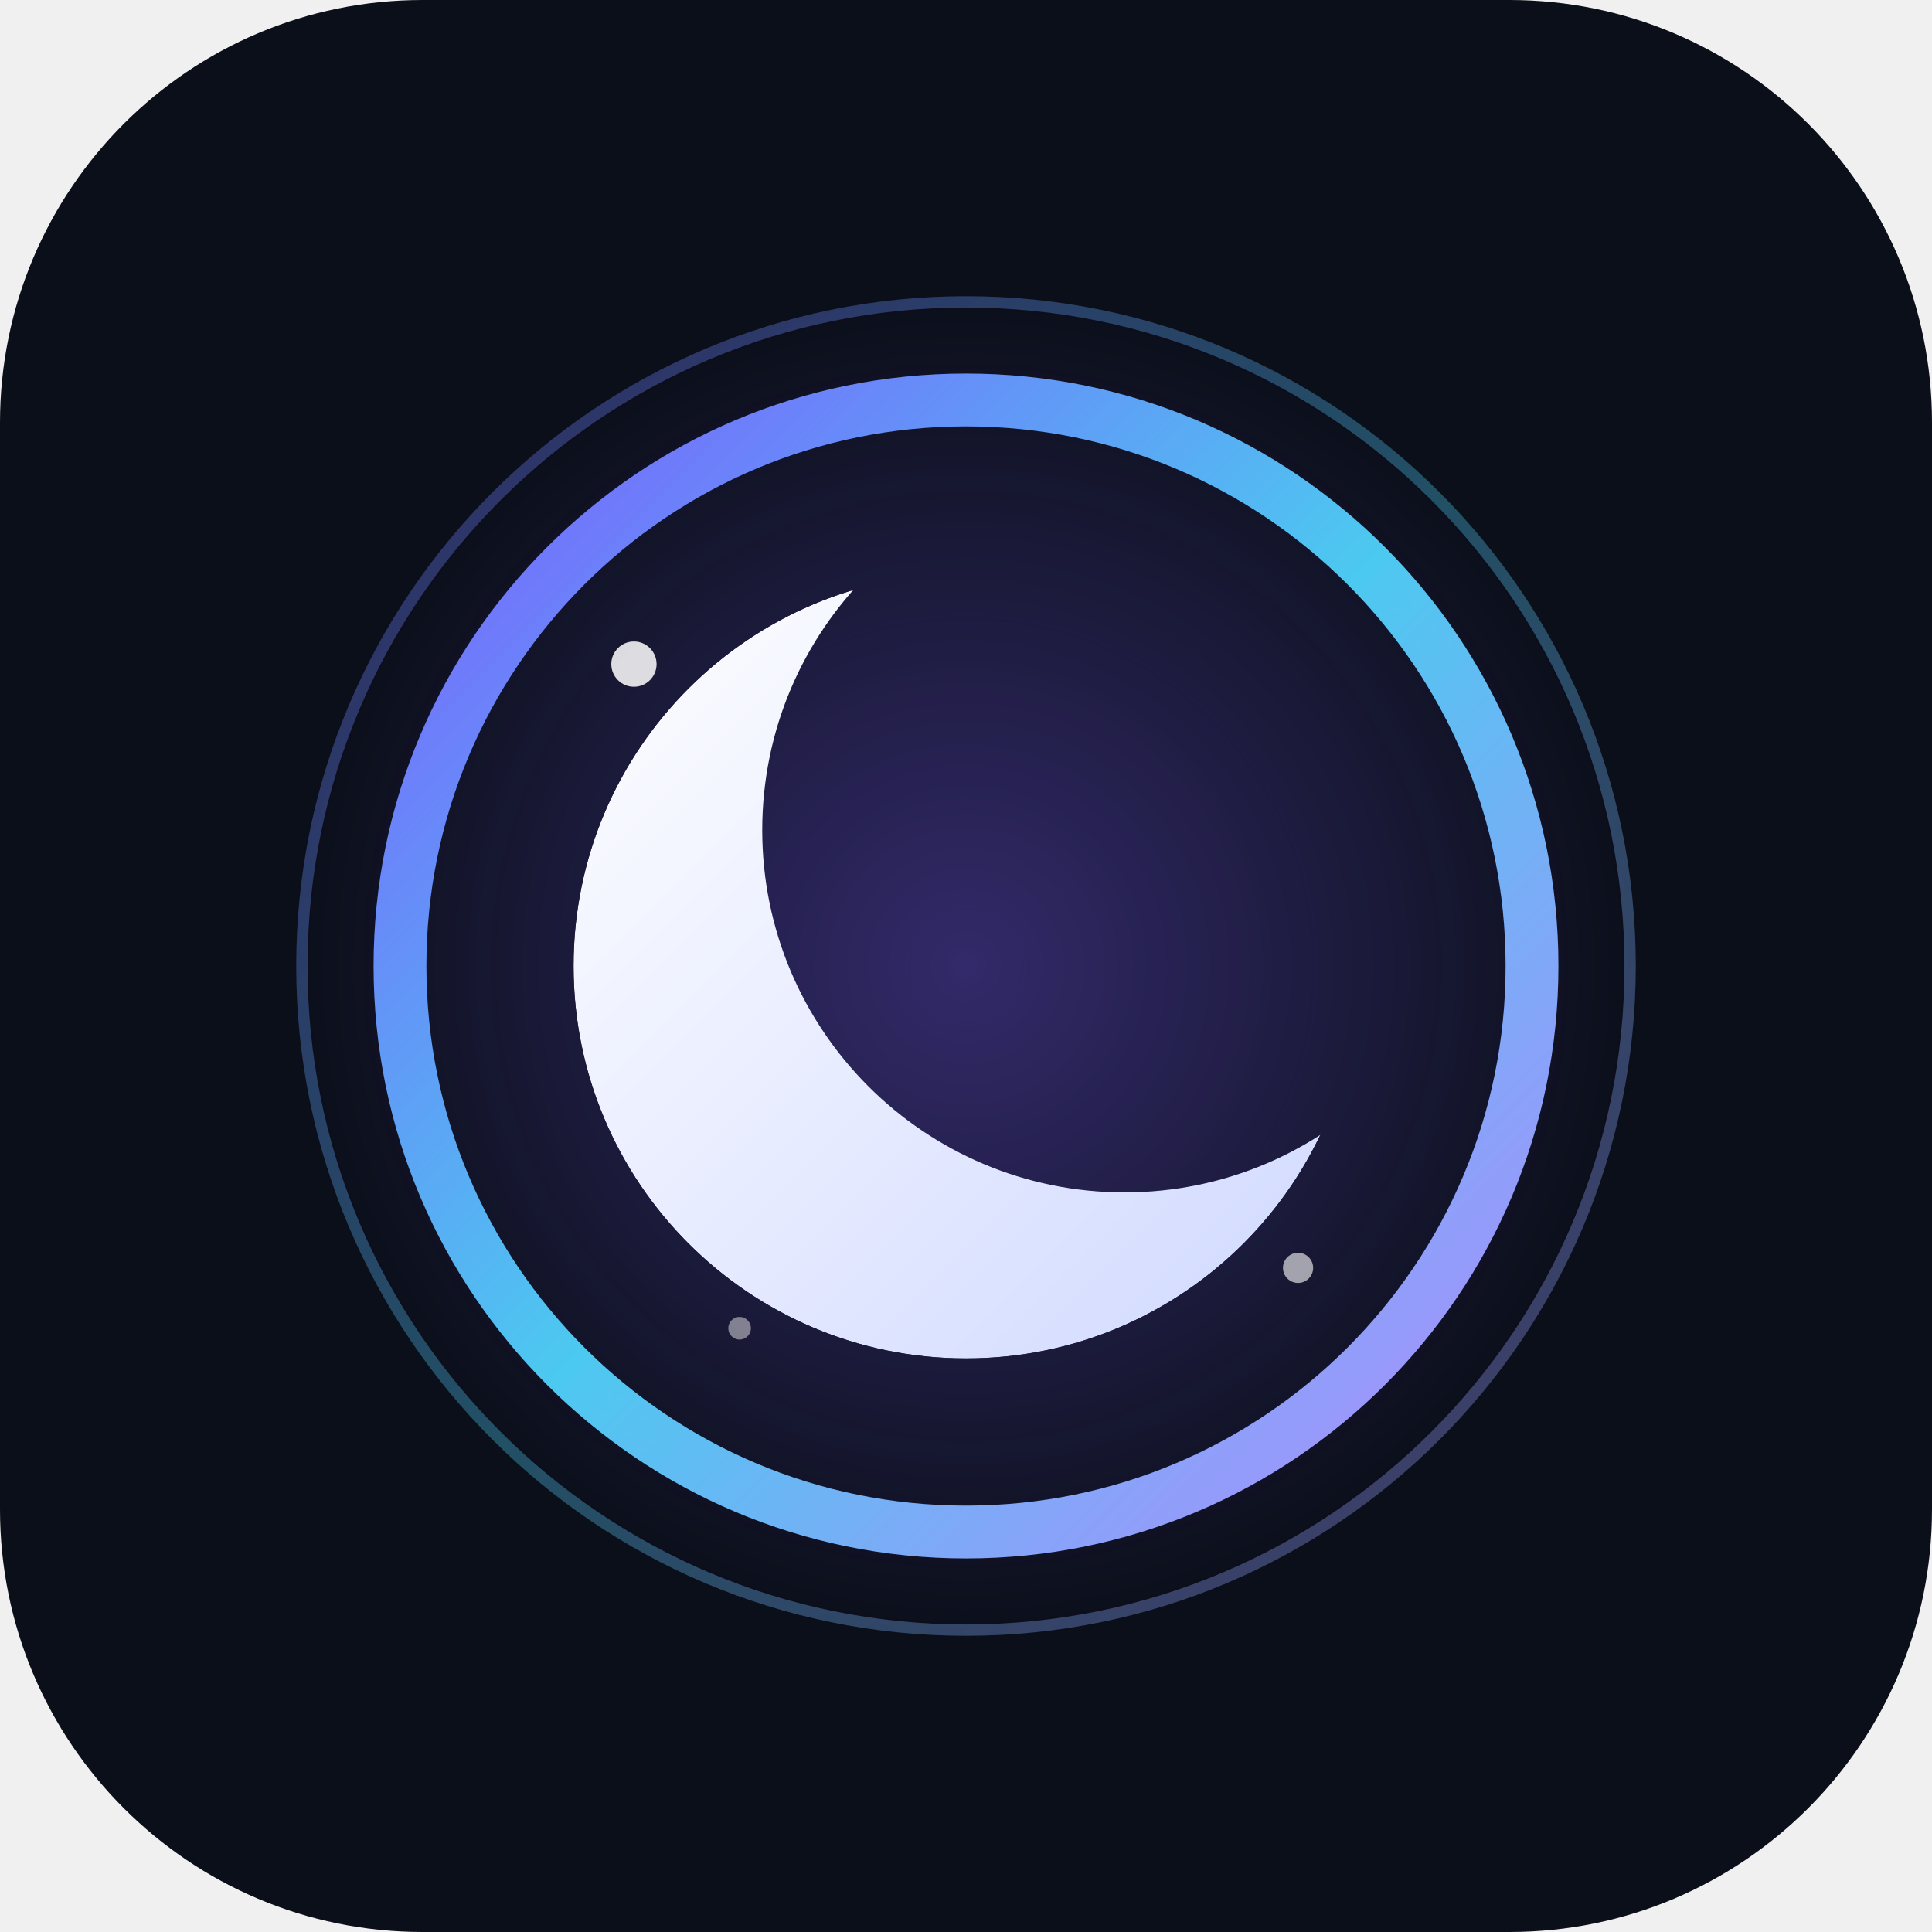
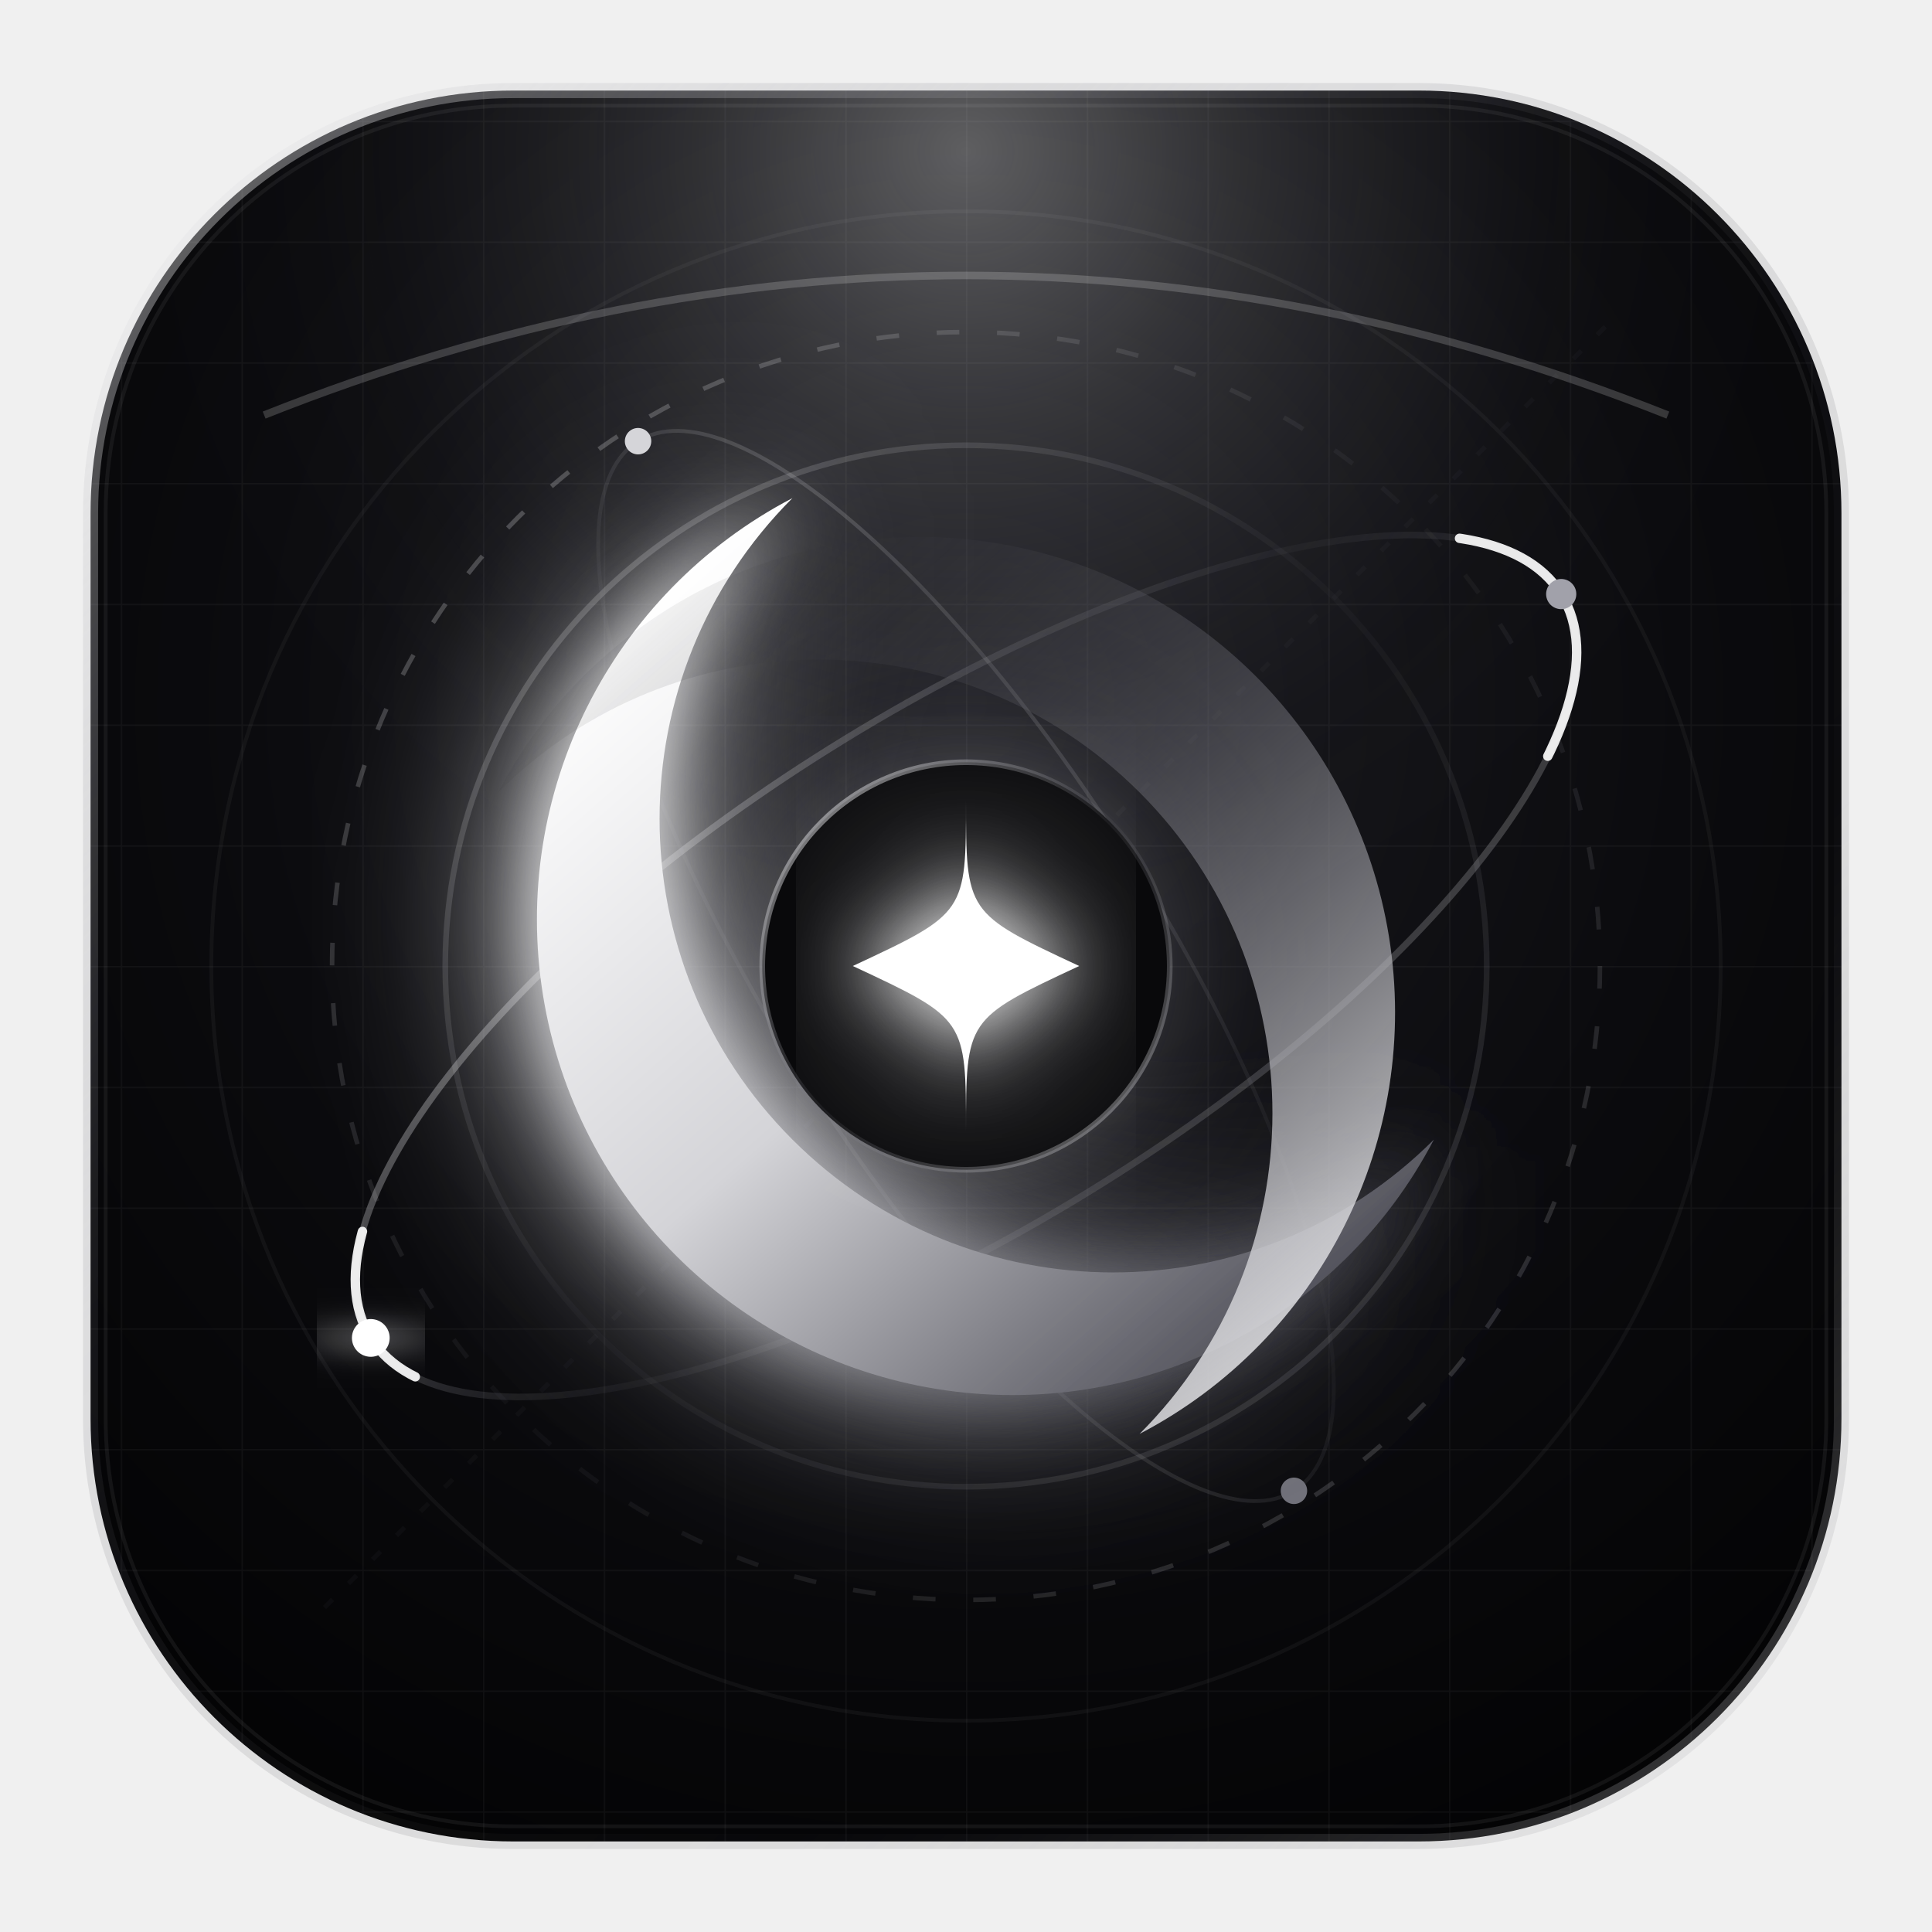
- <svg xmlns="http://www.w3.org/2000/svg" viewBox="0 0 512 512" width="512" height="512" role="img" aria-label="lunaPortal logo">
+ <svg xmlns="http://www.w3.org/2000/svg" viewBox="0 0 512 512" width="100%" height="100%">
  <defs>
-     <linearGradient id="ring" x1="0" y1="0" x2="1" y2="1">
-       <stop offset="0" stop-color="#7C5CFF" />
-       <stop offset="0.5" stop-color="#4CC9F0" />
-       <stop offset="1" stop-color="#B388FF" />
+     <radialGradient id="bgGrad" cx="50%" cy="35%" r="75%">
+       <stop offset="0%" stop-color="#1c1c21" />
+       <stop offset="55%" stop-color="#0b0b0e" />
+       <stop offset="100%" stop-color="#030304" />
+     </radialGradient>
+     <linearGradient id="bezelGrad" x1="0%" y1="0%" x2="100%" y2="100%">
+       <stop offset="0%" stop-color="#ffffff" stop-opacity="0.45" />
+       <stop offset="35%" stop-color="#71717a" stop-opacity="0.15" />
+       <stop offset="70%" stop-color="#27272a" stop-opacity="0.1" />
+       <stop offset="100%" stop-color="#e4e4e7" stop-opacity="0.3" />
    </linearGradient>
-     <linearGradient id="moon" x1="0" y1="0" x2="1" y2="1">
-       <stop offset="0" stop-color="#FFFFFF" />
-       <stop offset="1" stop-color="#CFD8FF" />
+     <linearGradient id="lunaGrad" x1="15%" y1="10%" x2="85%" y2="90%">
+       <stop offset="0%" stop-color="#ffffff" />
+       <stop offset="50%" stop-color="#d4d4d8" />
+       <stop offset="100%" stop-color="#52525b" />
    </linearGradient>
-     <radialGradient id="glow" cx="0.5" cy="0.5" r="0.5">
-       <stop offset="0" stop-color="#7C5CFF" stop-opacity="0.35" />
-       <stop offset="1" stop-color="#7C5CFF" stop-opacity="0" />
+     <linearGradient id="mirrorGrad" x1="85%" y1="90%" x2="15%" y2="10%">
+       <stop offset="0%" stop-color="#e4e4e7" stop-opacity="0.85" />
+       <stop offset="55%" stop-color="#71717a" stop-opacity="0.4" />
+       <stop offset="100%" stop-color="#27272a" stop-opacity="0.05" />
+     </linearGradient>
+     <radialGradient id="coreGlow" cx="50%" cy="50%" r="50%">
+       <stop offset="0%" stop-color="#ffffff" stop-opacity="0.95" />
+       <stop offset="30%" stop-color="#e4e4e7" stop-opacity="0.45" />
+       <stop offset="70%" stop-color="#71717a" stop-opacity="0.1" />
+       <stop offset="100%" stop-color="#000000" stop-opacity="0" />
    </radialGradient>
-     <mask id="crescent">
-       <rect width="512" height="512" fill="black" />
-       <circle cx="256" cy="256" r="104" fill="white" />
-       <circle cx="298" cy="220" r="96" fill="black" />
-     </mask>
+     <linearGradient id="ringLinear" x1="0%" y1="0%" x2="100%" y2="100%">
+       <stop offset="0%" stop-color="#ffffff" stop-opacity="0.7" />
+       <stop offset="50%" stop-color="#71717a" stop-opacity="0.12" />
+       <stop offset="100%" stop-color="#ffffff" stop-opacity="0.45" />
+     </linearGradient>
+     <filter id="lunarGlow" x="-25%" y="-25%" width="150%" height="150%">
+       <feGaussianBlur stdDeviation="10" result="blur1" />
+       <feGaussianBlur stdDeviation="24" result="blur2" />
+       <feMerge>
+         <feMergeNode in="blur2" />
+         <feMergeNode in="blur1" />
+         <feMergeNode in="SourceGraphic" />
+       </feMerge>
+     </filter>
+     <pattern id="portalGrid" width="32" height="32" patternUnits="userSpaceOnUse">
+       <path d="M 32 0 L 0 0 0 32" fill="none" stroke="#ffffff" stroke-width="0.75" stroke-opacity="0.04" />
+     </pattern>
+     <clipPath id="squircleClip">
+       <rect x="24" y="24" width="464" height="464" rx="112" ry="112" />
+     </clipPath>
  </defs>
-   <rect width="512" height="512" rx="112" fill="#0B0F1A" />
-   <circle cx="256" cy="256" r="176" fill="url(#glow)" />
-   <circle cx="256" cy="256" r="176" fill="none" stroke="url(#ring)" stroke-width="3" opacity="0.35" />
-   <circle cx="256" cy="256" r="150" fill="none" stroke="url(#ring)" stroke-width="14" />
-   <circle cx="256" cy="256" r="104" fill="url(#moon)" mask="url(#crescent)" />
-   <circle cx="168" cy="176" r="6" fill="#FFFFFF" opacity="0.85" />
-   <circle cx="344" cy="336" r="4" fill="#FFFFFF" opacity="0.6" />
-   <circle cx="196" cy="352" r="3" fill="#FFFFFF" opacity="0.45" />
+   <g clip-path="url(#squircleClip)">
+     <rect x="24" y="24" width="464" height="464" fill="url(#bgGrad)" />
+     <rect x="24" y="24" width="464" height="464" fill="url(#portalGrid)" />
+     <circle cx="256" cy="40" r="240" fill="url(#coreGlow)" opacity="0.35" />
+     <circle cx="256" cy="256" r="200" fill="none" stroke="#ffffff" stroke-opacity="0.04" stroke-width="1" />
+     <circle cx="256" cy="256" r="168" fill="none" stroke="url(#ringLinear)" stroke-width="1.2" stroke-dasharray="6 10" opacity="0.5" />
+     <circle cx="256" cy="256" r="138" fill="none" stroke="url(#ringLinear)" stroke-width="1.5" opacity="0.4" />
+     <line x1="86" y1="426" x2="426" y2="86" stroke="url(#ringLinear)" stroke-width="1.2" stroke-dasharray="3 6" opacity="0.45" />
+     <g transform="rotate(-32 256 256)">
+       <ellipse cx="256" cy="256" rx="186" ry="68" fill="none" stroke="url(#ringLinear)" stroke-width="1.75" opacity="0.65" />
+       <ellipse cx="256" cy="256" rx="186" ry="68" fill="none" stroke="#ffffff" stroke-width="2.5" stroke-dasharray="45 360" stroke-linecap="round" opacity="0.9" />
+       <circle cx="70" cy="256" r="5" fill="#ffffff" filter="url(#lunarGlow)" />
+       <circle cx="442" cy="256" r="4" fill="#a1a1aa" />
+     </g>
+     <g transform="rotate(58 256 256)">
+       <ellipse cx="256" cy="256" rx="164" ry="52" fill="none" stroke="url(#ringLinear)" stroke-width="1" opacity="0.35" />
+       <circle cx="92" cy="256" r="3.5" fill="#d4d4d8" />
+       <circle cx="420" cy="256" r="3.5" fill="#71717a" />
+     </g>
+     <circle cx="256" cy="256" r="105" fill="url(#coreGlow)" opacity="0.55" />
+     <path d="M 210 132              A 126 126 0 1 0 380 302              A 104 104 0 1 1 210 132 Z" fill="url(#lunaGrad)" filter="url(#lunarGlow)" />
+     <path d="M 302 380              A 126 126 0 1 0 132 210              A 104 104 0 1 1 302 380 Z" fill="url(#mirrorGrad)" />
+     <circle cx="256" cy="256" r="54" fill="#09090b" stroke="url(#ringLinear)" stroke-width="1.5" />
+     <path d="M 256 212 C 256 242 256 242 226 256 C 256 270 256 270 256 300 C 256 270 256 270 286 256 C 256 242 256 242 256 212 Z" fill="#ffffff" filter="url(#lunarGlow)" />
+     <circle cx="256" cy="256" r="4" fill="#ffffff" />
+     <path d="M 70 110 Q 256 36 442 110" fill="none" stroke="#ffffff" stroke-opacity="0.18" stroke-width="2" />
+   </g>
+   <rect x="24" y="24" width="464" height="464" rx="112" ry="112" fill="none" stroke="url(#bezelGrad)" stroke-width="4" />
+   <rect x="28" y="28" width="456" height="456" rx="108" ry="108" fill="none" stroke="#ffffff" stroke-opacity="0.06" stroke-width="1" />
</svg>
